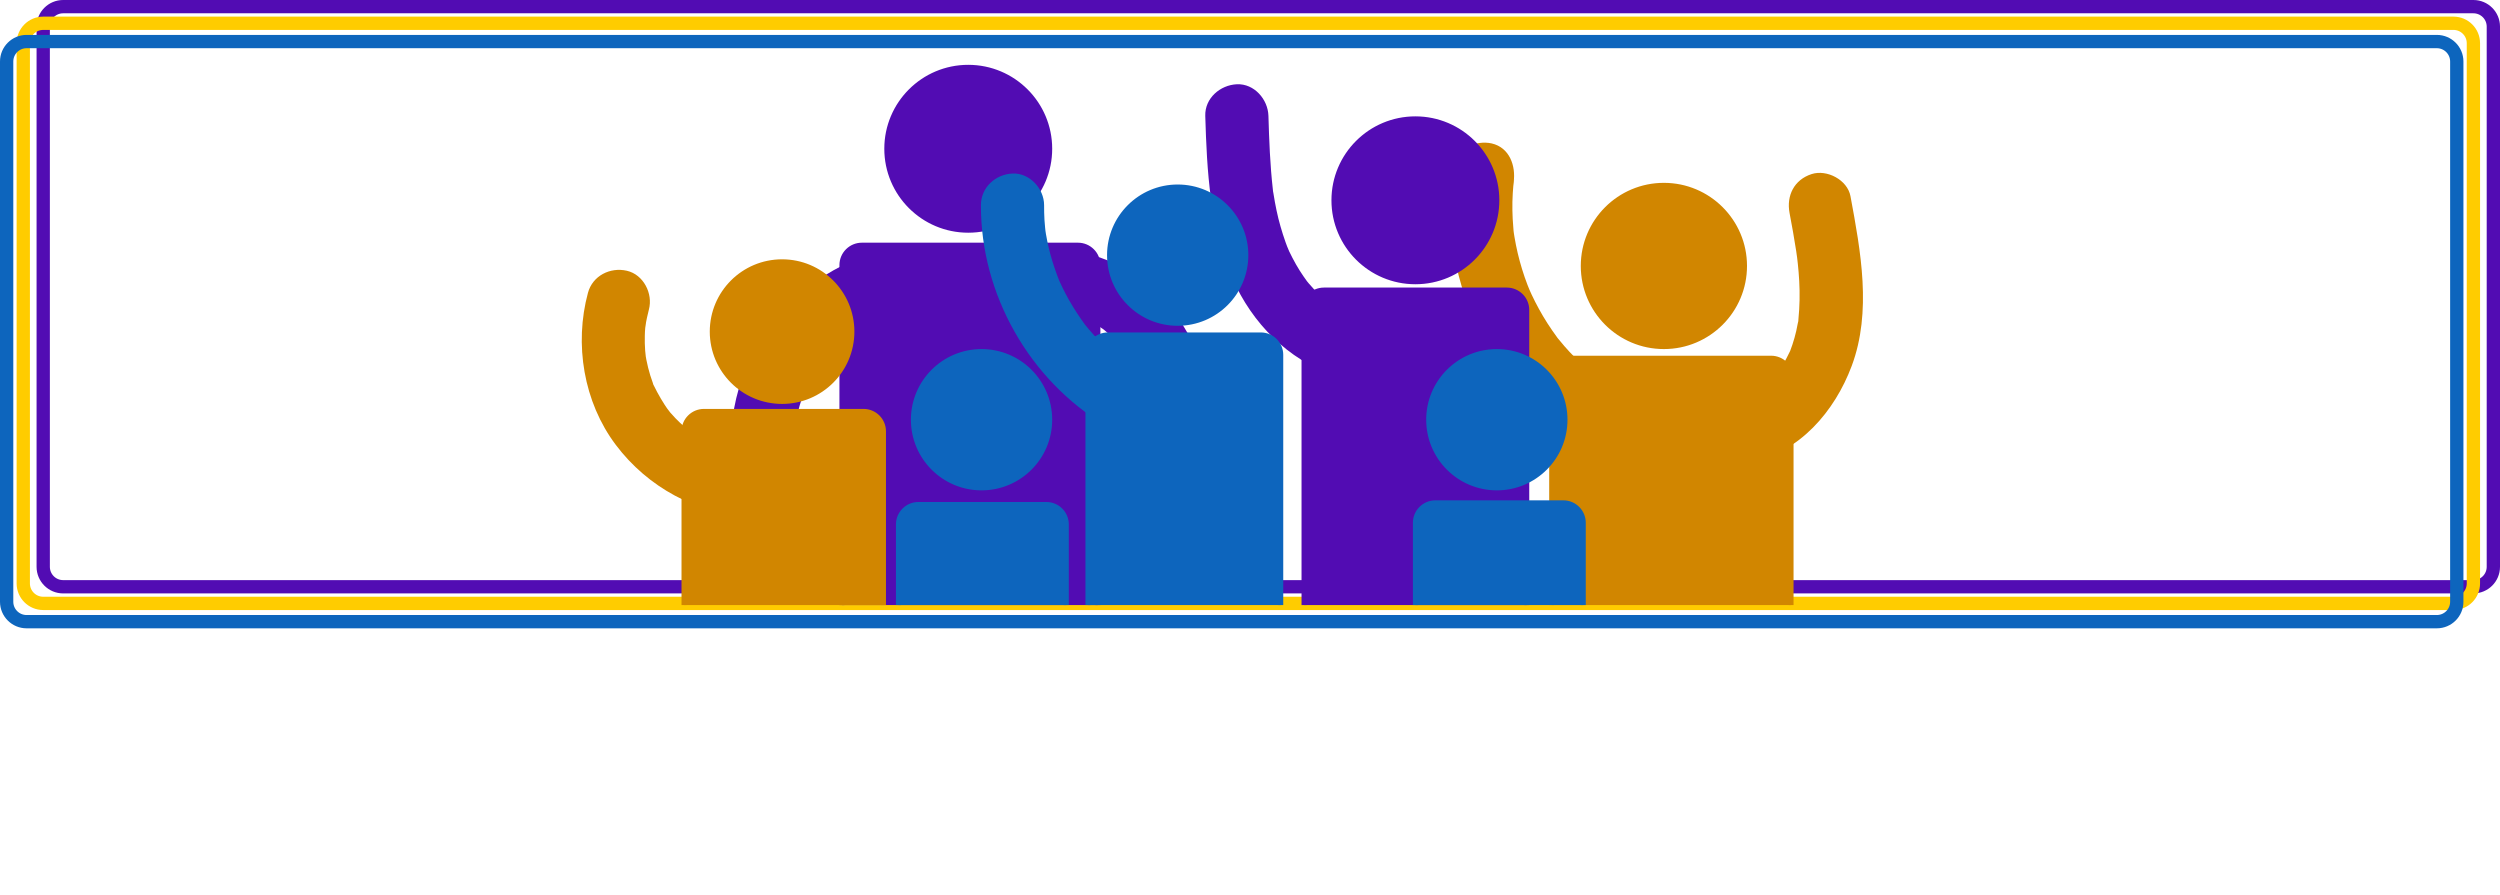
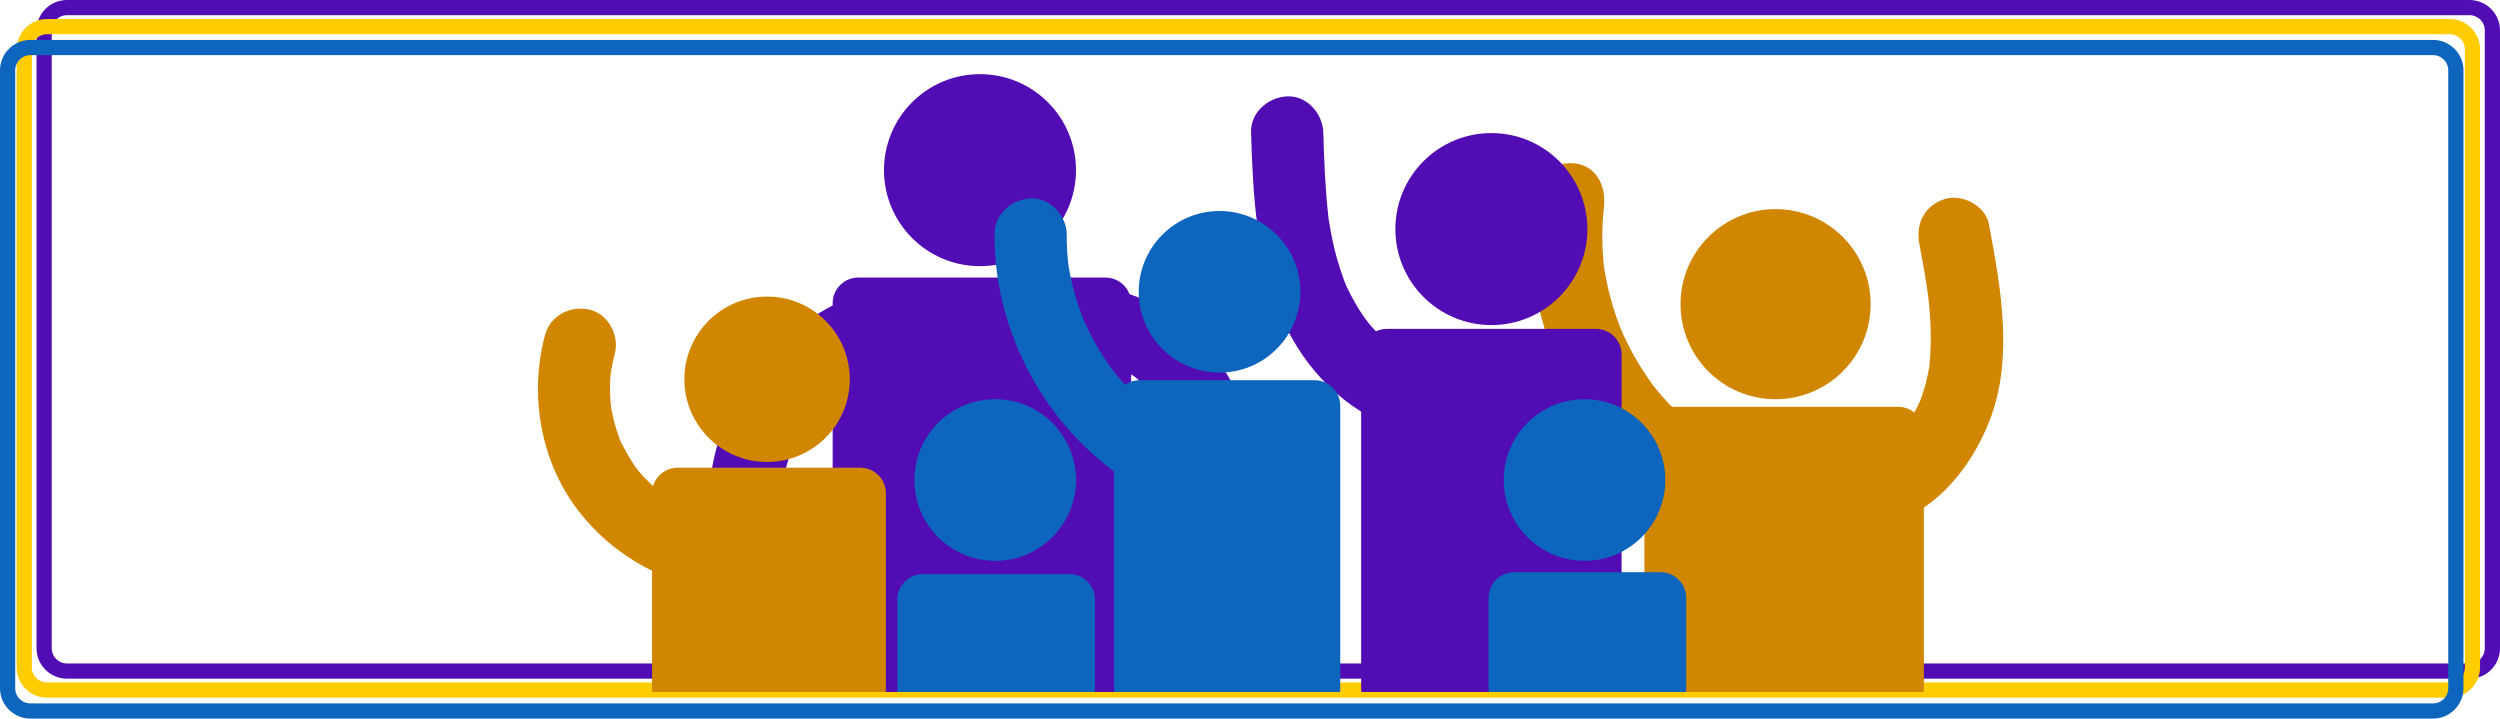
- <svg xmlns="http://www.w3.org/2000/svg" viewBox="0 0 1504 538">
+ <svg xmlns="http://www.w3.org/2000/svg" viewBox="0 0 1315.06 378">
  <defs>
-     <style>.ae9ac15f-2aa5-4efa-a0be-b6a2b62c7382,.b26fc574-1f0c-4b0f-9623-34c73da1090d,.ea956cf4-d157-43a6-b93f-9a400a14d8f0,.fa4ea571-16bb-4962-a7a0-00274cdca7cf{fill:none;}.ad30b058-daae-422e-ac81-d84aa017b0dc,.ae9ac15f-2aa5-4efa-a0be-b6a2b62c7382{stroke:#520cb3;}.a61fe62c-0fb5-4c53-979e-19ae3002304c,.ad30b058-daae-422e-ac81-d84aa017b0dc,.ae9ac15f-2aa5-4efa-a0be-b6a2b62c7382,.b26fc574-1f0c-4b0f-9623-34c73da1090d,.b5aed927-f231-4260-ab48-495f9506ca31,.fa4ea571-16bb-4962-a7a0-00274cdca7cf{stroke-miterlimit:10;}.ae9ac15f-2aa5-4efa-a0be-b6a2b62c7382,.b26fc574-1f0c-4b0f-9623-34c73da1090d,.fa4ea571-16bb-4962-a7a0-00274cdca7cf{stroke-width:8px;}.b26fc574-1f0c-4b0f-9623-34c73da1090d{stroke:#fc0;}.a61fe62c-0fb5-4c53-979e-19ae3002304c,.fa4ea571-16bb-4962-a7a0-00274cdca7cf{stroke:#0d65bd;}.b5aed927-f231-4260-ab48-495f9506ca31,.f1626f12-7108-44eb-94e3-2cf8f8150ce9{fill:#d18600;}.a4129dba-638b-4d5c-b167-8155b16ef0d0,.ad30b058-daae-422e-ac81-d84aa017b0dc{fill:#520cb3;}.a61fe62c-0fb5-4c53-979e-19ae3002304c,.e43eb749-0a03-49cb-bc43-a7b23cb85949{fill:#0d65bd;}.a61fe62c-0fb5-4c53-979e-19ae3002304c,.ad30b058-daae-422e-ac81-d84aa017b0dc,.b5aed927-f231-4260-ab48-495f9506ca31{stroke-width:3px;}.b5aed927-f231-4260-ab48-495f9506ca31{stroke:#d18600;}.a8dcb554-1b63-404f-a714-2316377cc8fc{clip-path:url(#ab89efcd-879e-4561-99d9-af90a5972a5e);}</style>
-     <clipPath id="ab89efcd-879e-4561-99d9-af90a5972a5e">
-       <rect id="f9b9db6d-fc02-4329-ba33-54fe6a4d7049" data-name="SVGID" class="ea956cf4-d157-43a6-b93f-9a400a14d8f0" x="12.5" y="15" width="1474" height="349" rx="12" />
+     <style>.cls-1,.cls-2,.cls-3,.cls-4{fill:none;}.cls-2,.cls-8{stroke:#520cb3;}.cls-2,.cls-3,.cls-4,.cls-7,.cls-8,.cls-9{stroke-miterlimit:10;}.cls-2,.cls-3,.cls-4{stroke-width:8px;}.cls-3{stroke:#fc0;}.cls-4,.cls-7{stroke:#0d65bd;}.cls-5,.cls-9{fill:#d18600;}.cls-6,.cls-8{fill:#520cb3;}.cls-11,.cls-7{fill:#0d65bd;}.cls-7,.cls-8,.cls-9{stroke-width:3px;}.cls-9{stroke:#d18600;}.cls-10{clip-path:url(#clip-path);}</style>
+     <clipPath id="clip-path" transform="translate(-54.5)">
+       <rect id="SVGID" class="cls-1" y="15" width="1474" height="349" rx="12" />
    </clipPath>
  </defs>
-   <g id="b209aa6d-c089-4f25-976b-e53d9dbbbd0a" data-name="Layer 2">
-     <g id="e98780d9-eb82-48e3-bdb8-79ece08ba2af" data-name="About Us Illustration">
-       <rect class="ae9ac15f-2aa5-4efa-a0be-b6a2b62c7382" x="26" y="4" width="1474" height="349" rx="12" />
-       <rect class="b26fc574-1f0c-4b0f-9623-34c73da1090d" x="14" y="14" width="1474" height="349" rx="12" />
-       <rect class="fa4ea571-16bb-4962-a7a0-00274cdca7cf" x="4" y="25" width="1474" height="349" rx="12" />
-       <path class="f1626f12-7108-44eb-94e3-2cf8f8150ce9" d="M1052.63,278c29.87-5.42,51.19-30.65,61.36-57.86,12.19-32.62,5.41-69-.75-102.14-1.83-9.79-14.18-16.25-23.38-13.27-10.47,3.39-15.22,12.88-13.27,23.37,1.43,7.63,2.84,15.26,4,22.93.1.66.83,6.09.4,2.64.2,1.6.38,3.2.56,4.81.37,3.52.67,7,.86,10.58a148.16,148.16,0,0,1-.48,23c-.4,4,.53-1.79-.4,2.54-.32,1.49-.57,3-.9,4.48-.64,2.79-1.41,5.55-2.32,8.26-.38,1.14-.82,2.26-1.22,3.4-1.4,4.07,1.41-2.79-.33.78-1.27,2.6-2.56,5.17-4,7.66a47.76,47.76,0,0,1-4.8,7.15c1.59-1.8,1.27-1.62-.16,0-.93,1.07-1.89,2.12-2.88,3.13-1.61,1.65-3.63,4.2-5.71,5.21,4-2,.4-.36-.64.33s-2.34,1.5-3.54,2.18-2.45,1.3-3.7,1.91c-3.44,1.71,3.44-.9-.6.18-2.74.73-5.36,1.57-8.16,2.08-9.8,1.77-16.23,14.21-13.27,23.37,3.4,10.51,12.87,15.17,23.37,13.27Z" />
-       <path class="f1626f12-7108-44eb-94e3-2cf8f8150ce9" d="M968.3,231.82c-2.91-1.83-5.69-3.79-8.5-5.76-3.11-2.18,2.44,2-1.36-1.07-1.33-1.08-2.63-2.18-3.92-3.31a142.08,142.08,0,0,1-13.41-13.47c-1.29-1.48-2.52-3-3.76-4.5-3.14-3.8,2.26,3.21-.61-.79-2-2.79-4-5.57-5.82-8.46a152.05,152.05,0,0,1-9.54-17.34c-.73-1.55-1.43-3.12-2.1-4.69,1.9,4.42,0-.23-.29-.9q-1.85-4.8-3.35-9.71a149.45,149.45,0,0,1-4.53-19.25c-.13-.72-.24-1.44-.35-2.17q-.46-3.24.09.7a40.26,40.26,0,0,1-.45-4.37q-.46-5.1-.54-10.23c-.05-3.41,0-6.83.22-10.24.09-1.47.2-2.93.33-4.39.09-1,1-7.55.2-2.23,1.39-9.8-2.4-20.9-13.27-23.37-9-2-21.88,2.74-23.38,13.27A169.11,169.11,0,0,0,888,195a163.43,163.43,0,0,0,61.17,69.67c8.42,5.32,21.31,2.05,26-6.81a19.41,19.41,0,0,0-6.81-26Z" />
-       <path class="a4129dba-638b-4d5c-b167-8155b16ef0d0" d="M812.69,189.15a30.15,30.15,0,0,1-4.14-1.52c4.24,2.25-.11-.17-.77-.51a70.76,70.76,0,0,1-7.51-4.43c-.87-.58-4.41-3.3-.85-.46q-1.73-1.36-3.36-2.82c-2-1.78-3.94-3.66-5.78-5.63q-1.5-1.6-2.94-3.3-.72-.84-1.41-1.71c1.29,1.72,1.52,2,.7.92-1.59-2.22-3.17-4.42-4.63-6.74q-2.38-3.78-4.44-7.76c-.69-1.32-1.35-2.66-2-4-.32-.68-2.14-5.31-.47-.91a157.93,157.93,0,0,1-6-18.76c-.8-3.27-1.49-6.56-2.1-9.87-.33-1.81-.61-3.63-.92-5.44-.77-4.51.15,1.92-.32-2.24-1.67-14.72-2.23-29.48-2.66-44.28-.29-9.92-8.53-19.47-19-19-10,.45-19.31,8.36-19,19,1,33.35,2.73,67,16.41,98,11.78,26.65,33.23,48.65,61.05,58.14C812,229,823.77,222.11,826,212.52c2.4-10.55-3.19-19.93-13.27-23.37Z" />
-       <path class="a4129dba-638b-4d5c-b167-8155b16ef0d0" d="M641.21,189.09c.89,0,5.85,0,.77-.13a18.76,18.76,0,0,1,3.56.66,67.08,67.08,0,0,1,7.61,2.25c3.71,1.27-3-1.71.78.36,1.06.58,2.16,1.09,3.22,1.67,2.35,1.31,4.57,2.78,6.78,4.31,2.93,2-1.44-1.37.23.18.89.84,1.88,1.6,2.79,2.43,2,1.84,3.93,3.78,5.76,5.8.83.93,1.62,1.88,2.43,2.83,3.21,3.73-2.11-3.18.67.88,1.55,2.26,3.07,4.5,4.46,6.86,1.48,2.51,2.83,5.09,4.07,7.73.19.38,2,4.66,1.2,2.61s.86,2.29,1,2.69A159.49,159.49,0,0,1,692.06,249c1.48,6.41,2.63,12.88,3.63,19.38.22,1.48.42,3,.65,4.45.34,2.2-.31-2.44.16,1.18s.9,7.11,1.33,10.67c1.2,9.83,7.88,19.5,19,19,9.26-.41,20.29-8.43,19-19-3.72-30.5-7.46-62.63-24.29-89.2-15.64-24.68-40.58-42.82-70.33-44.38-9.94-.52-19.44,9.11-19,19,.48,10.74,8.35,18.44,19,19Z" />
-       <circle class="a61fe62c-0fb5-4c53-979e-19ae3002304c" cx="708.5" cy="153.5" r="41" />
-       <path class="a4129dba-638b-4d5c-b167-8155b16ef0d0" d="M528,151.48a123.78,123.78,0,0,0-71,53.77c-17.35,28.27-21.78,63.7-13.08,95.58,2.61,9.58,13.62,16.42,23.37,13.27s16.07-13.1,13.27-23.37c-.88-3.24-1.57-6.49-2.23-9.78-1.06-5.34.28,3.85-.25-1.57-.16-1.66-.32-3.32-.42-5-.19-3.34-.22-6.69-.09-10,.06-1.67.17-3.34.31-5,.08-1,.79-5.88.11-1.59a108.52,108.52,0,0,1,4.62-18.64c.19-.53,2-5.24,1.14-3.19s1.18-2.55,1.44-3.06a93.5,93.5,0,0,1,4.63-8.45c1.45-2.37,3-4.64,4.64-6.91,2.5-3.54-1.89,2,.76-.92,1-1.13,2-2.3,3-3.42q3.06-3.36,6.4-6.45c1.12-1,2.25-2,3.41-3,.51-.43,4.54-3.42.89-.81a118.23,118.23,0,0,1,15.41-9.58c1.35-.69,2.73-1.31,4.09-2,3.28-1.56-1.83.59.35-.14,3.12-1,6.16-2.2,9.33-3.11,9.54-2.74,16.45-13.54,13.27-23.37S538.21,148.55,528,151.48Z" />
-       <circle class="ad30b058-daae-422e-ac81-d84aa017b0dc" cx="851.5" cy="120.5" r="49" />
-       <circle class="ad30b058-daae-422e-ac81-d84aa017b0dc" cx="582.5" cy="89.5" r="49" />
-       <circle class="b5aed927-f231-4260-ab48-495f9506ca31" cx="1001" cy="160" r="48.5" />
-       <path class="f1626f12-7108-44eb-94e3-2cf8f8150ce9" d="M451.15,273c-.91-.06-3.77.08-4.57-.39,2.27.33,2.69.39,1.27.16-.76-.11-1.51-.24-2.26-.38-2.76-.52-5.48-1.17-8.18-1.95s-5.32-1.73-8-2.71c4.16,1.55-.14-.09-1.07-.53-1.38-.66-2.75-1.35-4.09-2.08a89.51,89.51,0,0,1-7.84-4.77c-1-.71-2.07-1.48-3.11-2.22s-.82-.6.83.63c-.6-.48-1.18-1-1.76-1.47q-3.19-2.74-6.11-5.77-1.59-1.67-3.08-3.39c-.46-.53-3.35-4.54-.85-.93a111.62,111.62,0,0,1-9-15.29c-1.92-4,.73,2.37-.56-1.46-.52-1.55-1.09-3.06-1.57-4.62a92.72,92.72,0,0,1-2.36-9.46c-.1-.5-.84-5-.44-2.28s-.23-2.56-.27-3.13a88.67,88.67,0,0,1-.21-8.93c0-1.62.13-3.25.26-4.86.07-.76,1-5.78.1-1.4.66-3.19,1.23-6.36,2.09-9.52,2.59-9.58-3.24-21.08-13.27-23.37s-20.6,3-23.38,13.27c-8.35,30.88-2.64,65.73,16.72,91.45A109.22,109.22,0,0,0,451.15,311c9.94.66,19.44-9.21,19-19-.48-10.86-8.35-18.29-19-19Z" />
-       <g class="a8dcb554-1b63-404f-a714-2316377cc8fc">
-         <rect class="ad30b058-daae-422e-ac81-d84aa017b0dc" x="506.5" y="147.5" width="154" height="296" rx="12" />
-         <rect class="ad30b058-daae-422e-ac81-d84aa017b0dc" x="784.5" y="174.5" width="134" height="258" rx="12" />
-         <rect class="b5aed927-f231-4260-ab48-495f9506ca31" x="933.5" y="215.5" width="144" height="217" rx="12" />
-         <rect class="a61fe62c-0fb5-4c53-979e-19ae3002304c" x="851.5" y="302.5" width="101" height="126" rx="12" />
-         <rect class="a61fe62c-0fb5-4c53-979e-19ae3002304c" x="654.5" y="201.5" width="116" height="233" rx="12" />
-         <rect class="a61fe62c-0fb5-4c53-979e-19ae3002304c" x="540.5" y="303.5" width="101" height="233" rx="12" />
-         <rect class="b5aed927-f231-4260-ab48-495f9506ca31" x="411.5" y="247.5" width="120" height="232" rx="12" />
+   <g id="Layer_2" data-name="Layer 2">
+     <g id="About_Us_Illustration" data-name="About Us Illustration">
+       <rect class="cls-2" x="23.22" y="4" width="1287.84" height="349" rx="12" />
+       <rect class="cls-3" x="12.74" y="14" width="1287.84" height="349" rx="12" />
+       <rect class="cls-4" x="4" y="25" width="1287.84" height="349" rx="12" />
+       <path class="cls-5" d="M1040.13,278c29.87-5.42,51.19-30.65,61.36-57.86,12.19-32.62,5.41-69-.75-102.14-1.83-9.79-14.18-16.25-23.38-13.27-10.47,3.39-15.22,12.88-13.27,23.37,1.43,7.63,2.84,15.26,4,22.93.1.66.83,6.09.4,2.64.2,1.6.38,3.2.56,4.81.37,3.52.67,7,.86,10.58a148.16,148.16,0,0,1-.48,23c-.4,4,.53-1.79-.4,2.54-.32,1.49-.57,3-.9,4.48-.64,2.79-1.41,5.55-2.32,8.26-.38,1.14-.82,2.26-1.22,3.4-1.4,4.07,1.41-2.79-.33.78-1.27,2.6-2.56,5.17-4,7.66a47.76,47.76,0,0,1-4.8,7.15c1.59-1.8,1.27-1.62-.16,0-.93,1.07-1.89,2.12-2.88,3.13-1.61,1.65-3.63,4.2-5.71,5.21,4-2,.4-.36-.64.33s-2.34,1.5-3.54,2.18-2.45,1.3-3.7,1.91c-3.44,1.71,3.44-.9-.6.18-2.74.73-5.36,1.57-8.16,2.08-9.8,1.77-16.23,14.21-13.27,23.37,3.4,10.51,12.87,15.17,23.37,13.27Z" transform="translate(-54.5)" />
+       <path class="cls-5" d="M955.8,231.82c-2.91-1.83-5.69-3.79-8.5-5.76-3.11-2.18,2.44,2-1.36-1.07-1.33-1.08-2.63-2.18-3.92-3.31a142.08,142.08,0,0,1-13.41-13.47c-1.29-1.48-2.52-3-3.76-4.5-3.14-3.8,2.26,3.21-.61-.79-2-2.79-4-5.57-5.82-8.46a152.05,152.05,0,0,1-9.54-17.34c-.73-1.55-1.43-3.12-2.1-4.69,1.9,4.42,0-.23-.29-.9q-1.85-4.8-3.35-9.71a149.45,149.45,0,0,1-4.53-19.25c-.13-.72-.24-1.44-.35-2.17q-.46-3.24.09.7a40.26,40.26,0,0,1-.45-4.37q-.46-5.1-.54-10.23c-.05-3.41,0-6.83.22-10.24.09-1.47.2-2.93.33-4.39.09-1,1-7.55.2-2.23,1.39-9.8-2.4-20.9-13.27-23.37-9-2-21.88,2.74-23.38,13.27a169.11,169.11,0,0,0,14,95.42,163.43,163.43,0,0,0,61.17,69.67c8.42,5.32,21.31,2.05,26-6.81a19.41,19.41,0,0,0-6.81-26Z" transform="translate(-54.5)" />
+       <path class="cls-6" d="M800.19,189.15a30.15,30.15,0,0,1-4.14-1.52c4.24,2.25-.11-.17-.77-.51a70.76,70.76,0,0,1-7.51-4.43c-.87-.58-4.41-3.3-.85-.46q-1.73-1.36-3.36-2.82c-2-1.78-3.94-3.66-5.78-5.63q-1.5-1.6-2.94-3.3-.72-.84-1.41-1.71c1.29,1.72,1.52,2,.7.92-1.59-2.22-3.17-4.42-4.63-6.74q-2.38-3.78-4.44-7.76c-.69-1.32-1.35-2.66-2-4-.32-.68-2.14-5.31-.47-.91a157.93,157.93,0,0,1-6-18.76c-.8-3.27-1.49-6.56-2.1-9.87-.33-1.81-.61-3.63-.92-5.44-.77-4.51.15,1.92-.32-2.24-1.67-14.72-2.23-29.48-2.66-44.28-.29-9.92-8.53-19.47-19-19-10,.45-19.31,8.36-19,19,1,33.35,2.73,67,16.41,98,11.78,26.65,33.23,48.65,61.05,58.14,9.41,3.21,21.18-3.68,23.37-13.27,2.4-10.55-3.19-19.93-13.27-23.37Z" transform="translate(-54.5)" />
+       <path class="cls-6" d="M628.71,189.09c.89,0,5.85,0,.77-.13a18.76,18.76,0,0,1,3.56.66,67.08,67.08,0,0,1,7.61,2.25c3.71,1.27-3-1.71.78.36,1.06.58,2.16,1.09,3.22,1.67,2.35,1.31,4.57,2.78,6.78,4.31,2.93,2-1.44-1.37.23.18.89.84,1.88,1.6,2.79,2.43,2,1.84,3.93,3.78,5.76,5.8.83.93,1.62,1.88,2.43,2.83,3.21,3.73-2.11-3.18.67.88,1.55,2.26,3.07,4.5,4.46,6.86,1.48,2.51,2.83,5.09,4.07,7.73.19.38,2,4.66,1.2,2.61s.86,2.29,1,2.69A159.49,159.49,0,0,1,679.56,249c1.48,6.41,2.63,12.88,3.63,19.38.22,1.48.42,3,.65,4.45.34,2.2-.31-2.44.16,1.18s.9,7.11,1.33,10.67c1.2,9.83,7.88,19.5,19,19,9.26-.41,20.29-8.43,19-19-3.72-30.5-7.46-62.63-24.29-89.2-15.64-24.68-40.58-42.82-70.33-44.38-9.94-.52-19.44,9.11-19,19,.48,10.74,8.35,18.44,19,19Z" transform="translate(-54.5)" />
+       <circle class="cls-7" cx="641.5" cy="153.5" r="41" />
+       <path class="cls-6" d="M515.48,151.48a123.78,123.78,0,0,0-71,53.77c-17.35,28.27-21.78,63.7-13.08,95.58,2.61,9.58,13.62,16.42,23.37,13.27s16.07-13.1,13.27-23.37c-.88-3.24-1.57-6.49-2.23-9.78-1.06-5.34.28,3.85-.25-1.57-.16-1.66-.32-3.32-.42-5-.19-3.34-.22-6.69-.09-10,.06-1.67.17-3.34.31-5,.08-1,.79-5.88.11-1.59a108.52,108.52,0,0,1,4.62-18.64c.19-.53,2-5.24,1.14-3.19s1.18-2.55,1.44-3.06a93.5,93.5,0,0,1,4.63-8.45c1.45-2.37,3-4.64,4.64-6.91,2.5-3.54-1.89,2,.76-.92,1-1.13,2-2.3,3-3.42q3.06-3.36,6.4-6.45c1.12-1,2.25-2,3.41-3,.51-.43,4.54-3.42.89-.81a118.23,118.23,0,0,1,15.41-9.58c1.35-.69,2.73-1.31,4.09-2,3.28-1.56-1.83.59.35-.14,3.12-1,6.16-2.2,9.33-3.11,9.54-2.74,16.45-13.54,13.27-23.37s-13.14-16.21-23.37-13.28Z" transform="translate(-54.5)" />
+       <circle class="cls-8" cx="784.5" cy="120.5" r="49" />
+       <circle class="cls-8" cx="515.5" cy="89.5" r="49" />
+       <circle class="cls-9" cx="934" cy="160" r="48.5" />
+       <path class="cls-5" d="M438.65,273c-.91-.06-3.77.08-4.57-.39,2.27.33,2.69.39,1.27.16-.76-.11-1.51-.24-2.26-.38-2.76-.52-5.48-1.17-8.18-1.95s-5.32-1.73-8-2.71c4.16,1.55-.14-.09-1.07-.53-1.38-.66-2.75-1.35-4.09-2.08a89.51,89.51,0,0,1-7.84-4.77c-1-.71-2.07-1.48-3.11-2.22s-.82-.6.83.63c-.6-.48-1.18-1-1.76-1.47q-3.19-2.74-6.11-5.77-1.59-1.67-3.08-3.39c-.46-.53-3.35-4.54-.85-.93a111.62,111.62,0,0,1-9-15.29c-1.92-4,.73,2.37-.56-1.46-.52-1.55-1.09-3.06-1.57-4.62a92.72,92.72,0,0,1-2.36-9.46c-.1-.5-.84-5-.44-2.28s-.23-2.56-.27-3.13a88.67,88.67,0,0,1-.21-8.93c0-1.62.13-3.25.26-4.86.07-.76,1-5.78.1-1.4.66-3.19,1.23-6.36,2.09-9.52,2.59-9.58-3.24-21.08-13.27-23.37s-20.6,3-23.38,13.27c-8.35,30.88-2.64,65.73,16.72,91.45A109.22,109.22,0,0,0,438.65,311c9.94.66,19.44-9.21,19-19-.48-10.86-8.35-18.29-19-19Z" transform="translate(-54.5)" />
+       <g class="cls-10">
+         <rect class="cls-8" x="439.5" y="147.5" width="154" height="216.48" rx="12" />
+         <rect class="cls-8" x="717.5" y="174.5" width="134" height="199.48" rx="12" />
+         <rect class="cls-9" x="866.5" y="215.5" width="144" height="158.48" rx="12" />
+         <rect class="cls-7" x="784.5" y="302.5" width="101" height="70.98" rx="12" />
+         <rect class="cls-7" x="587.5" y="201.5" width="116" height="172.98" rx="12" />
+         <rect class="cls-7" x="473.5" y="303.5" width="101" height="70.48" rx="12" />
+         <rect class="cls-9" x="344.5" y="247.5" width="120" height="126.48" rx="12" />
      </g>
-       <circle class="a61fe62c-0fb5-4c53-979e-19ae3002304c" cx="590.5" cy="252.5" r="41" />
-       <path class="e43eb749-0a03-49cb-bc43-a7b23cb85949" d="M684.5,223.37c-2.59-1.54-5.13-3.14-7.61-4.85q-1.54-1.07-3.06-2.19c-1.58-1.16-2.27-1.86-.32-.22A160.63,160.63,0,0,1,661.29,205q-3.13-3.24-6.06-6.67c-.81-1-1.58-2-2.39-2.9-1.49-1.73,1.84,2.6-.25-.32a160.53,160.53,0,0,1-9.42-14.5q-2-3.6-3.86-7.32c-.55-1.13-1.08-2.26-1.6-3.4-.32-.68-.63-1.37-.93-2.06.83,2,1,2.36.46,1.07-2-5.17-3.82-10.32-5.27-15.66-.71-2.66-1.35-5.34-1.9-8-.3-1.47-.58-2.95-.83-4.43-.1-.57-.7-4.81-.33-1.93s-.13-1.37-.18-2c-.15-1.49-.27-3-.37-4.49-.18-3-.24-6-.23-9,0-9.94-8.77-19.46-19-19s-19,8.35-19,19c-.21,53.62,29.18,105.34,75.19,132.81,8.54,5.1,21.23,2.19,26-6.82,4.85-9.18,2.3-20.55-6.81-26Z" />
-       <circle class="b5aed927-f231-4260-ab48-495f9506ca31" cx="470.5" cy="199.5" r="42" />
-       <circle class="a61fe62c-0fb5-4c53-979e-19ae3002304c" cx="900.5" cy="252.5" r="41" />
+       <circle class="cls-7" cx="523.5" cy="252.5" r="41" />
+       <path class="cls-11" d="M672,223.37c-2.59-1.54-5.13-3.14-7.61-4.85q-1.54-1.07-3.06-2.19c-1.58-1.16-2.27-1.86-.32-.22A160.63,160.63,0,0,1,648.79,205q-3.13-3.24-6.06-6.67c-.81-1-1.58-2-2.39-2.9-1.49-1.73,1.84,2.6-.25-.32a160.53,160.53,0,0,1-9.42-14.5q-2-3.6-3.86-7.32c-.55-1.13-1.08-2.26-1.6-3.4-.32-.68-.63-1.37-.93-2.06.83,2,1,2.36.46,1.07-2-5.17-3.82-10.32-5.27-15.66-.71-2.66-1.35-5.34-1.9-8-.3-1.47-.58-2.95-.83-4.43-.1-.57-.7-4.81-.33-1.93s-.13-1.37-.18-2c-.15-1.49-.27-3-.37-4.49-.18-3-.24-6-.23-9,0-9.94-8.77-19.46-19-19s-19,8.35-19,19c-.21,53.62,29.18,105.34,75.19,132.81,8.54,5.1,21.23,2.19,26-6.82,4.85-9.18,2.3-20.55-6.81-26Z" transform="translate(-54.5)" />
+       <circle class="cls-9" cx="403.5" cy="199.5" r="42" />
+       <circle class="cls-7" cx="833.5" cy="252.5" r="41" />
    </g>
  </g>
</svg>
